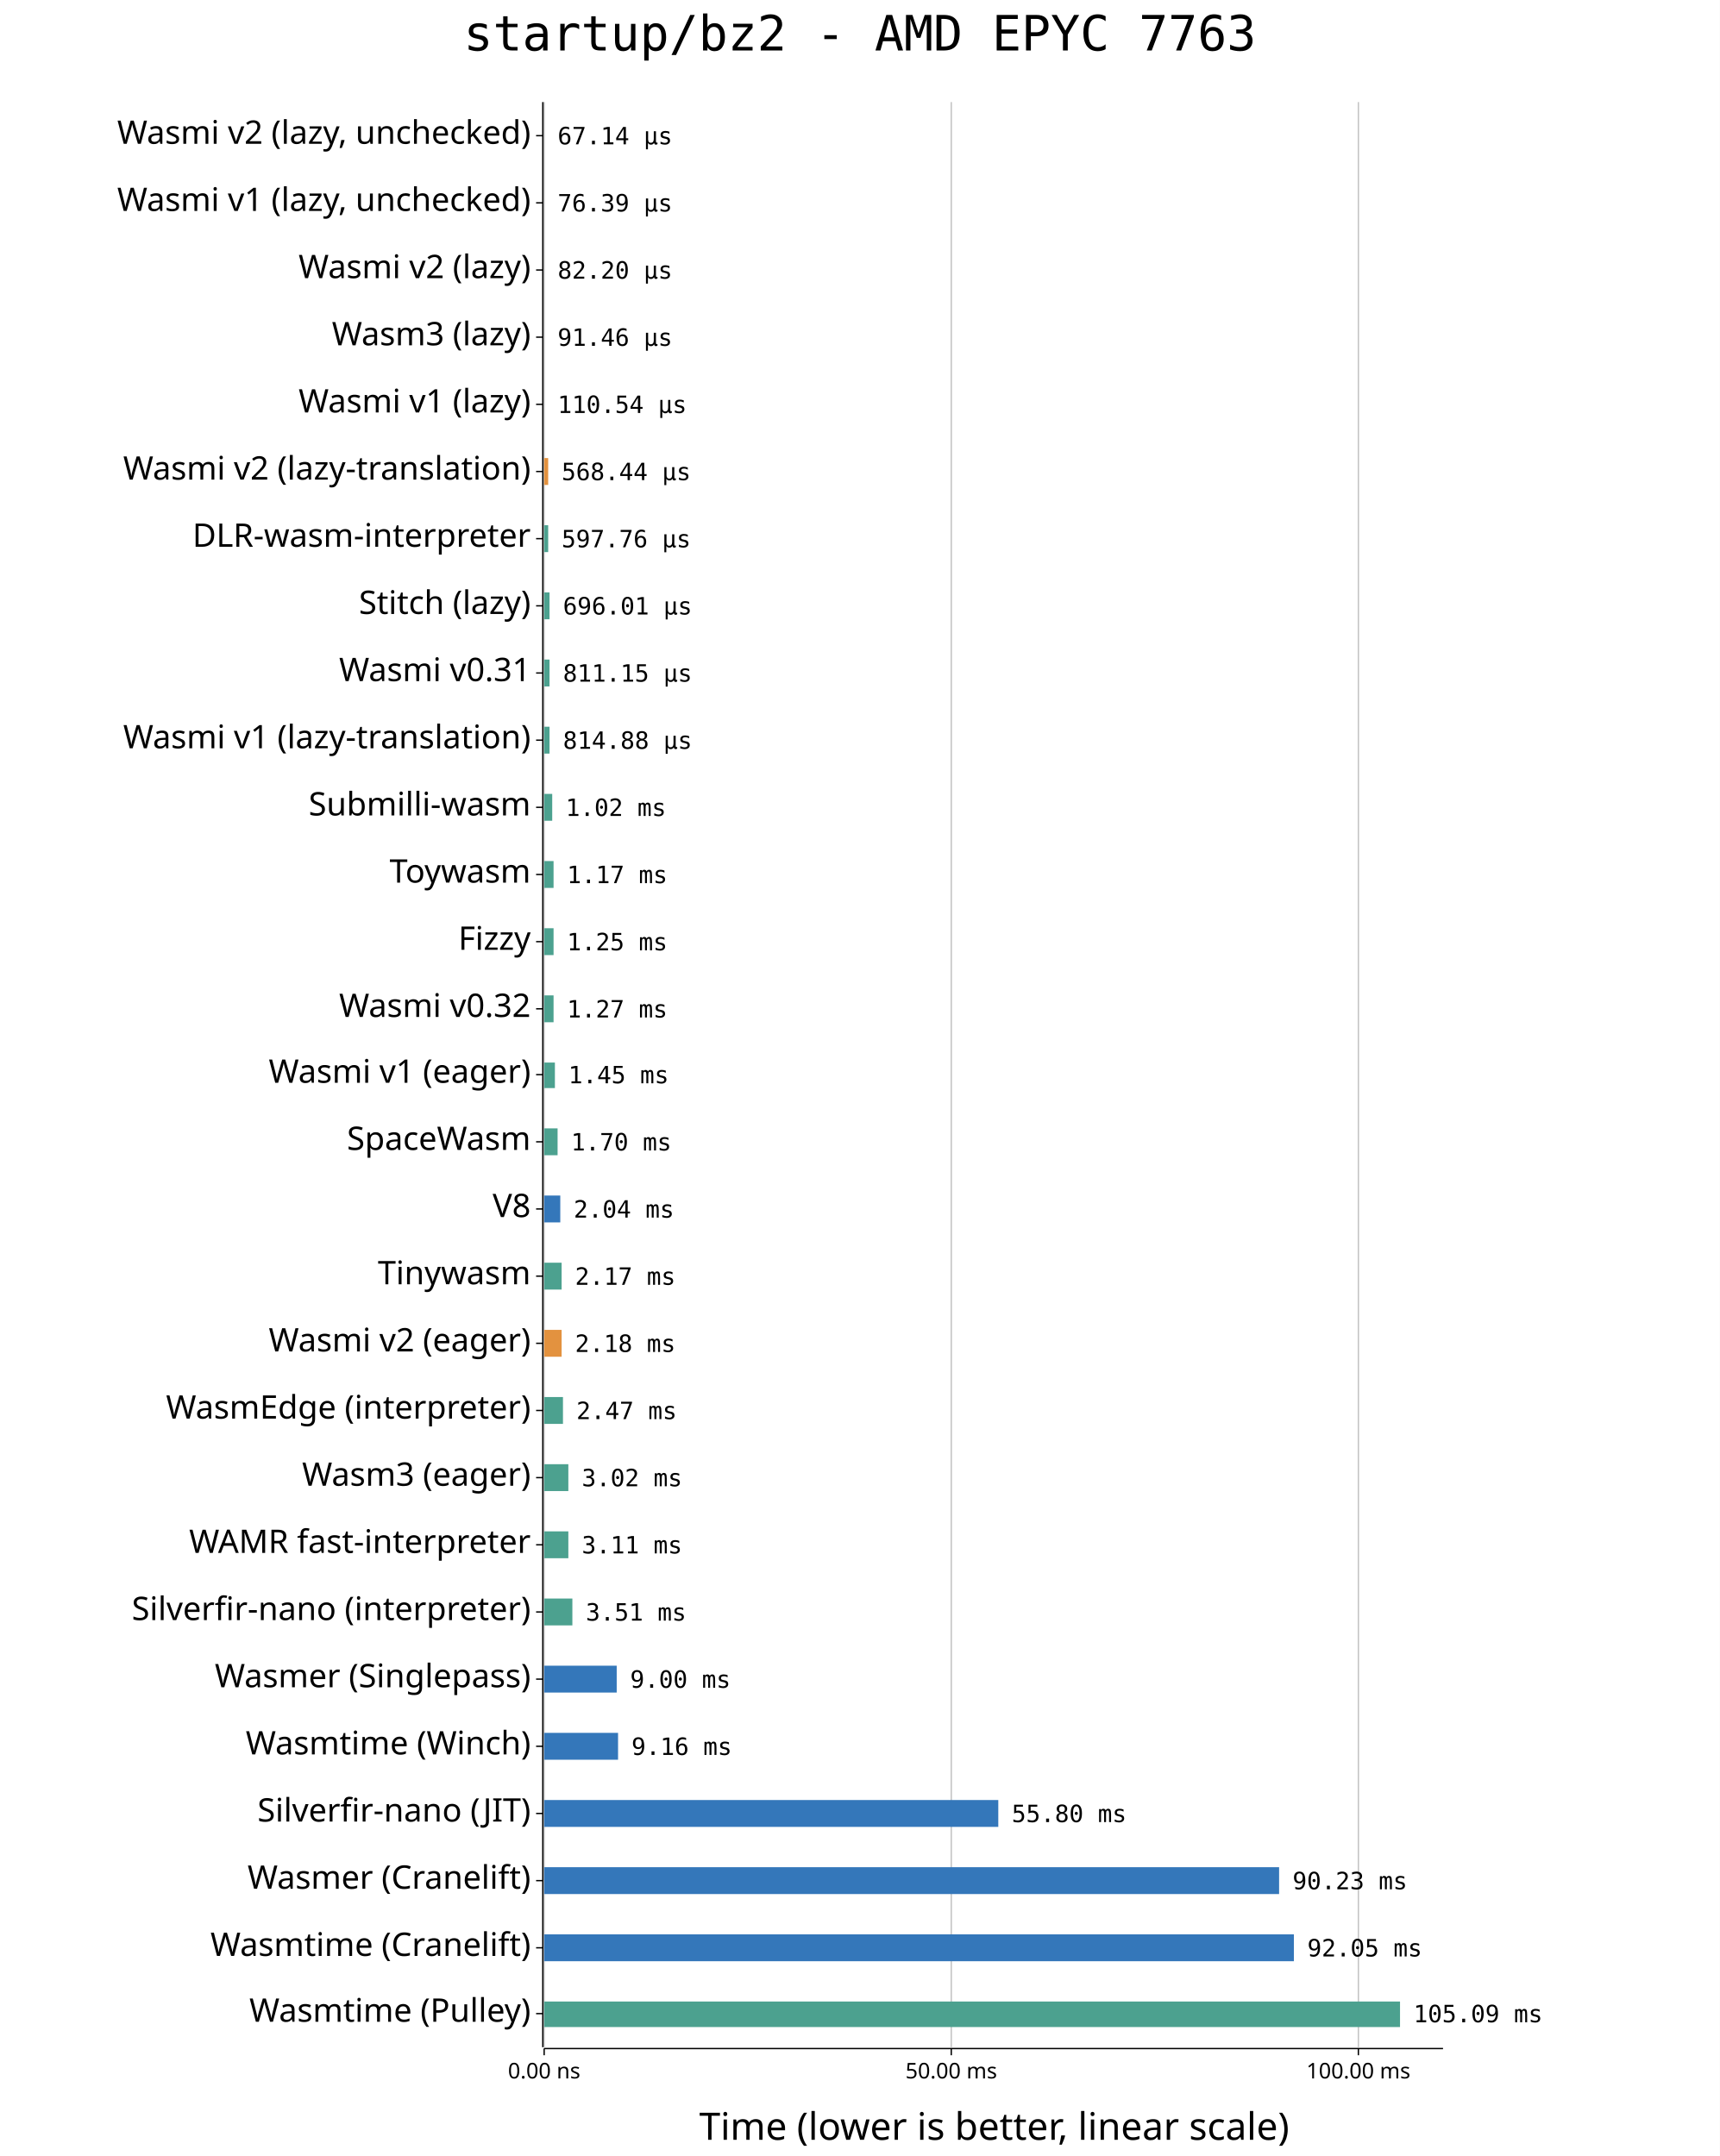
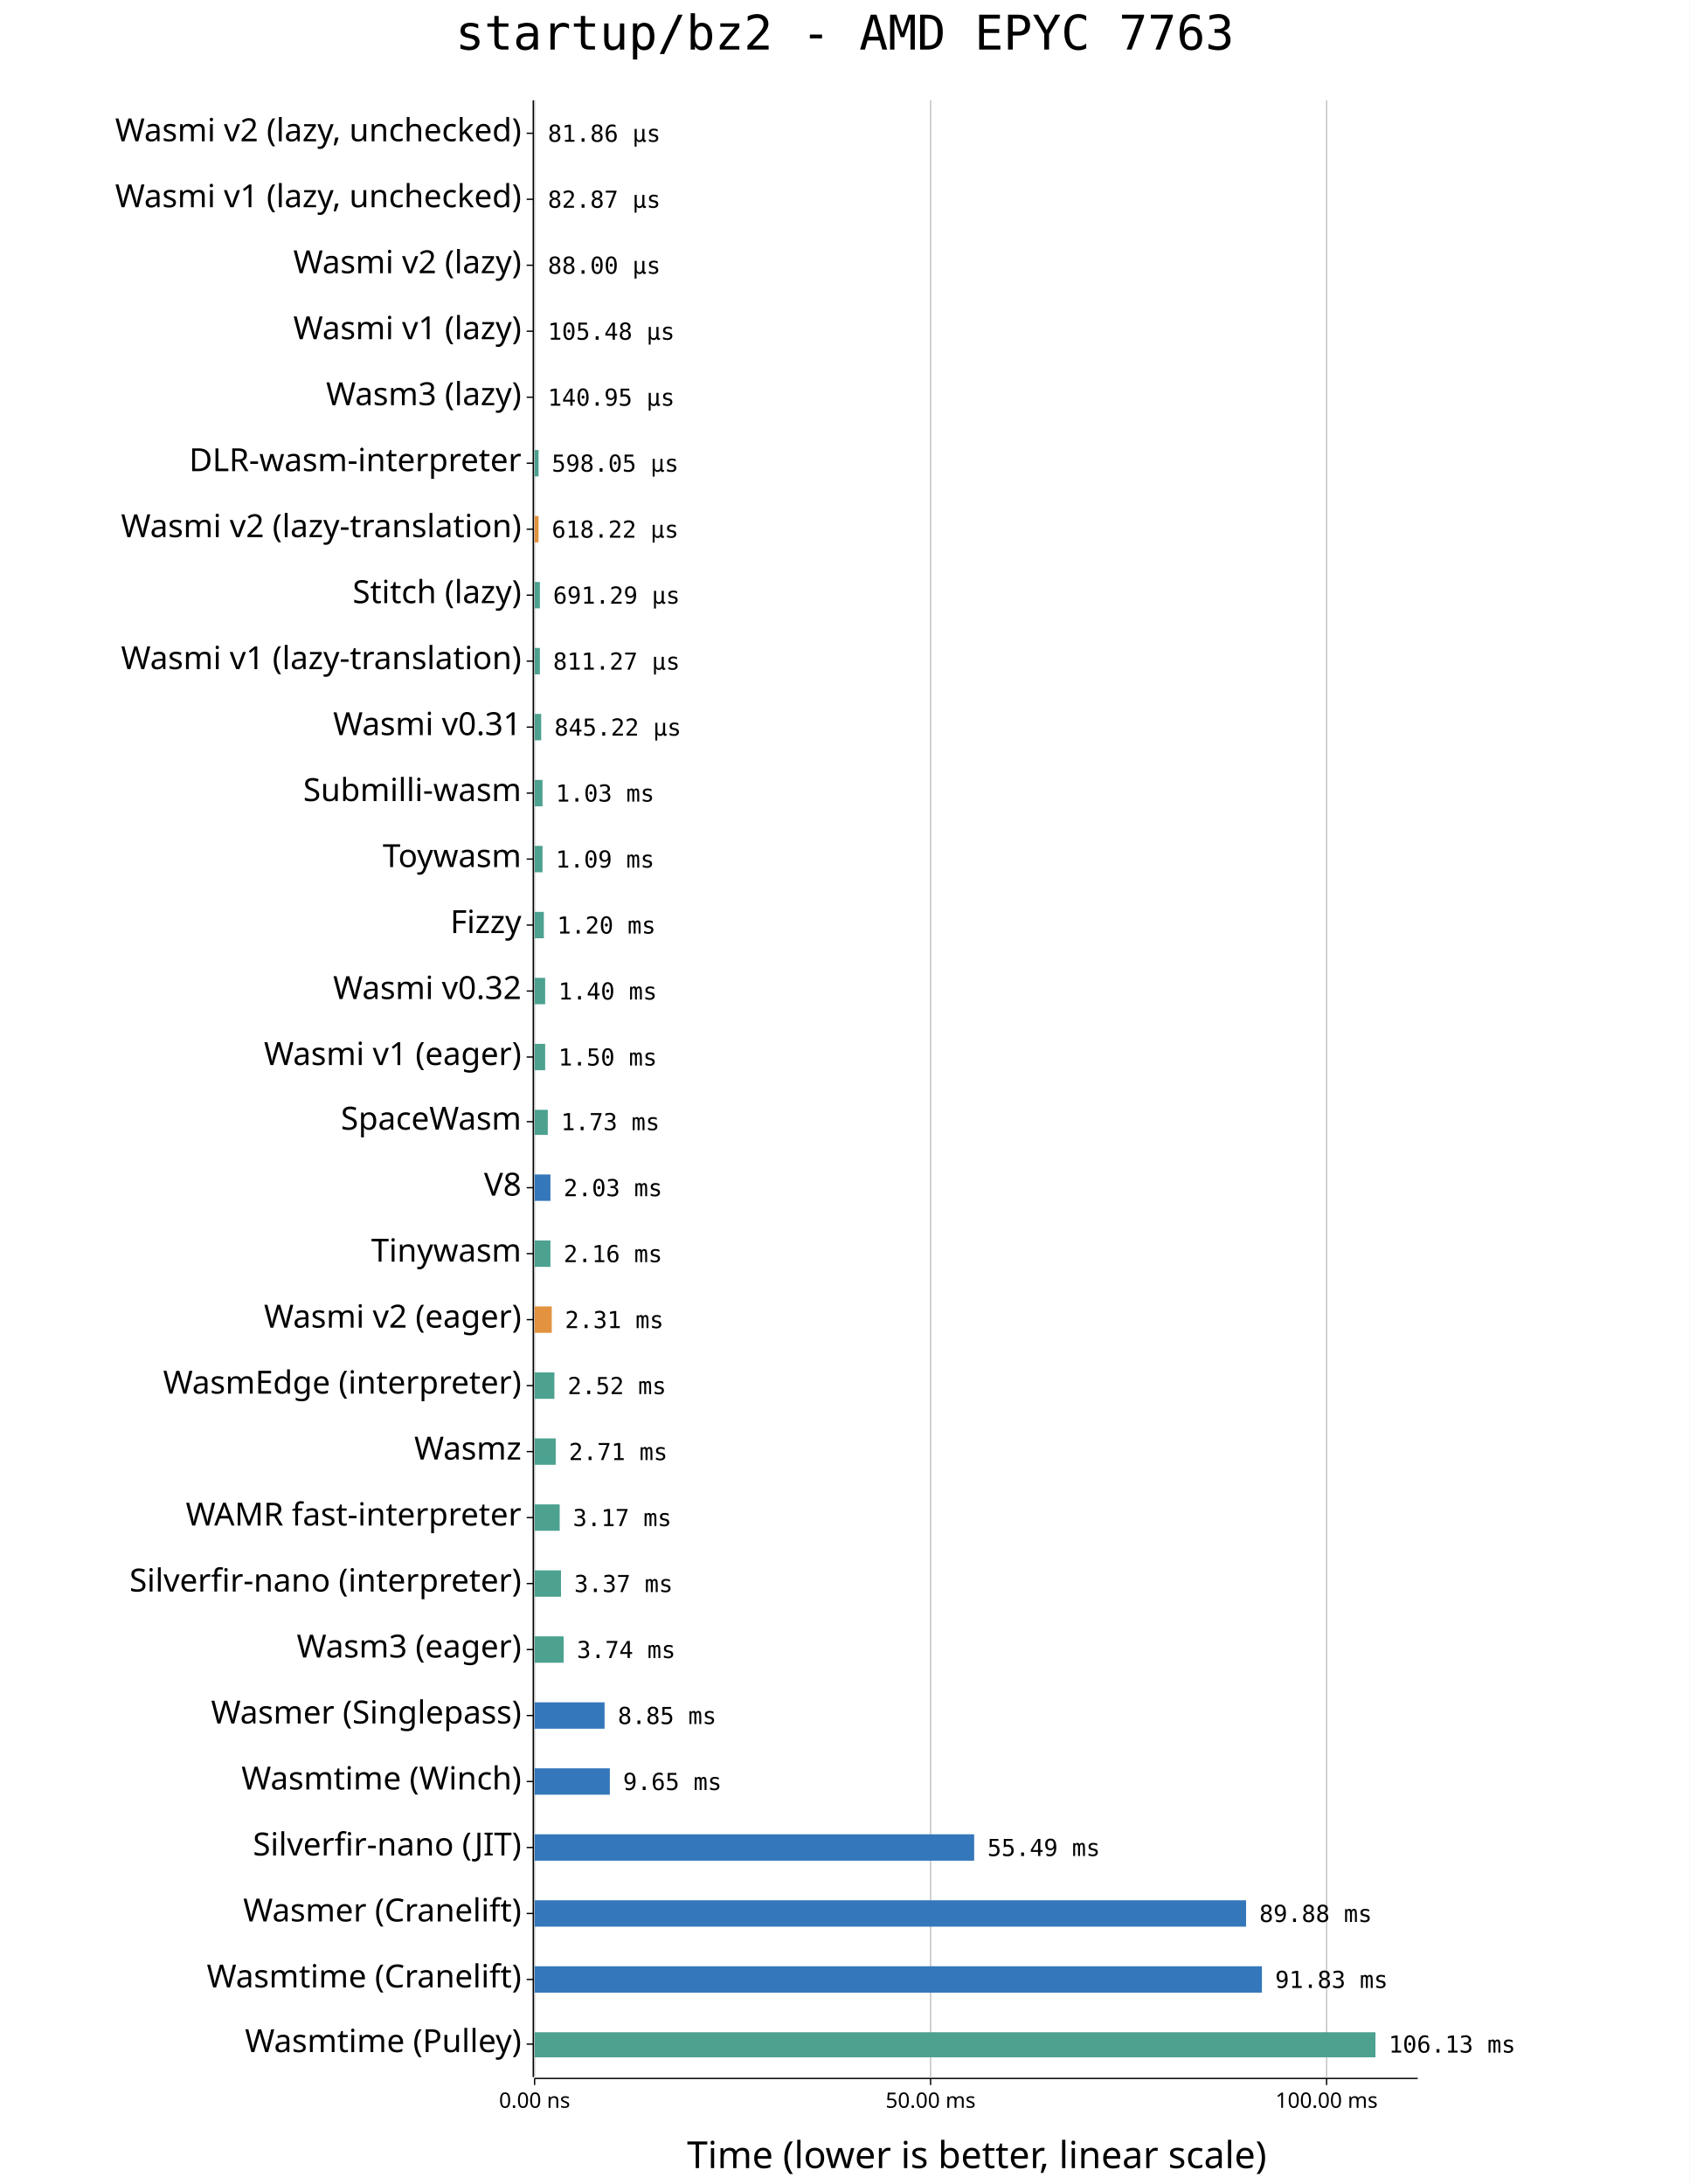
- <svg xmlns="http://www.w3.org/2000/svg" width="1280" height="1605" viewBox="0 0 1280 1605">
-   <rect x="0" y="0" width="1280" height="1605" opacity="1" fill="#FFFFFF" stroke="none" />
+ <svg xmlns="http://www.w3.org/2000/svg" width="1280" height="1655" viewBox="0 0 1280 1655">
+   <rect x="0" y="0" width="1280" height="1655" opacity="1" fill="#FFFFFF" stroke="none" />
  <text x="640" y="10" dy="0.76em" text-anchor="middle" font-family="monospace" font-size="36.29" opacity="1" fill="#000000">
startup/bz2 - AMD EPYC 7763
</text>
-   <line opacity="0.1" stroke="#000000" stroke-width="1" x1="405" y1="1524" x2="405" y2="76" />
-   <line opacity="0.1" stroke="#000000" stroke-width="1" x1="708" y1="1524" x2="708" y2="76" />
-   <line opacity="0.1" stroke="#000000" stroke-width="1" x1="1011" y1="1524" x2="1011" y2="76" />
-   <text x="5" y="800" dy="0.76em" text-anchor="middle" font-family="sans-serif" font-size="28.226" opacity="1" fill="#000000" transform="rotate(270, 5, 800)">
+   <line opacity="0.1" stroke="#000000" stroke-width="1" x1="405" y1="1574" x2="405" y2="76" />
+   <line opacity="0.1" stroke="#000000" stroke-width="1" x1="705" y1="1574" x2="705" y2="76" />
+   <line opacity="0.1" stroke="#000000" stroke-width="1" x1="1005" y1="1574" x2="1005" y2="76" />
+   <text x="5" y="825" dy="0.76em" text-anchor="middle" font-family="sans-serif" font-size="28.226" opacity="1" fill="#000000" transform="rotate(270, 5, 825)">

</text>
-   <text x="740" y="1600" dy="-0.5ex" text-anchor="middle" font-family="sans-serif" font-size="28.226" opacity="1" fill="#000000">
+   <text x="740" y="1650" dy="-0.5ex" text-anchor="middle" font-family="sans-serif" font-size="28.226" opacity="1" fill="#000000">
Time (lower is better, linear scale)
</text>
-   <line opacity="0.15" stroke="#000000" stroke-width="1" x1="405" y1="1524" x2="405" y2="76" />
-   <line opacity="0.15" stroke="#000000" stroke-width="1" x1="708" y1="1524" x2="708" y2="76" />
-   <line opacity="0.15" stroke="#000000" stroke-width="1" x1="1011" y1="1524" x2="1011" y2="76" />
-   <polyline fill="none" opacity="1" stroke="#000000" stroke-width="1" points="404,76 404,1524 " />
-   <text x="395" y="1499" dy="0.5ex" text-anchor="end" font-family="sans-serif" font-size="24.194" opacity="1" fill="#000000">
+   <line opacity="0.15" stroke="#000000" stroke-width="1" x1="405" y1="1574" x2="405" y2="76" />
+   <line opacity="0.15" stroke="#000000" stroke-width="1" x1="705" y1="1574" x2="705" y2="76" />
+   <line opacity="0.15" stroke="#000000" stroke-width="1" x1="1005" y1="1574" x2="1005" y2="76" />
+   <polyline fill="none" opacity="1" stroke="#000000" stroke-width="1" points="404,76 404,1574 " />
+   <text x="395" y="1549" dy="0.5ex" text-anchor="end" font-family="sans-serif" font-size="24.194" opacity="1" fill="#000000">
Wasmtime (Pulley)
</text>
-   <polyline fill="none" opacity="1" stroke="#000000" stroke-width="1" points="399,1499 404,1499 " />
+   <polyline fill="none" opacity="1" stroke="#000000" stroke-width="1" points="399,1549 404,1549 " />
+   <text x="395" y="1500" dy="0.5ex" text-anchor="end" font-family="sans-serif" font-size="24.194" opacity="1" fill="#000000">
+ Wasmtime (Cranelift)
+ </text>
+   <polyline fill="none" opacity="1" stroke="#000000" stroke-width="1" points="399,1500 404,1500 " />
  <text x="395" y="1450" dy="0.5ex" text-anchor="end" font-family="sans-serif" font-size="24.194" opacity="1" fill="#000000">
- Wasmtime (Cranelift)
+ Wasmer (Cranelift)
</text>
  <polyline fill="none" opacity="1" stroke="#000000" stroke-width="1" points="399,1450 404,1450 " />
  <text x="395" y="1400" dy="0.5ex" text-anchor="end" font-family="sans-serif" font-size="24.194" opacity="1" fill="#000000">
- Wasmer (Cranelift)
+ Silverfir-nano (JIT)
</text>
  <polyline fill="none" opacity="1" stroke="#000000" stroke-width="1" points="399,1400 404,1400 " />
  <text x="395" y="1350" dy="0.5ex" text-anchor="end" font-family="sans-serif" font-size="24.194" opacity="1" fill="#000000">
- Silverfir-nano (JIT)
+ Wasmtime (Winch)
</text>
  <polyline fill="none" opacity="1" stroke="#000000" stroke-width="1" points="399,1350 404,1350 " />
  <text x="395" y="1300" dy="0.5ex" text-anchor="end" font-family="sans-serif" font-size="24.194" opacity="1" fill="#000000">
- Wasmtime (Winch)
+ Wasmer (Singlepass)
</text>
  <polyline fill="none" opacity="1" stroke="#000000" stroke-width="1" points="399,1300 404,1300 " />
  <text x="395" y="1250" dy="0.5ex" text-anchor="end" font-family="sans-serif" font-size="24.194" opacity="1" fill="#000000">
- Wasmer (Singlepass)
+ Wasm3 (eager)
</text>
  <polyline fill="none" opacity="1" stroke="#000000" stroke-width="1" points="399,1250 404,1250 " />
  <text x="395" y="1200" dy="0.5ex" text-anchor="end" font-family="sans-serif" font-size="24.194" opacity="1" fill="#000000">
Silverfir-nano (interpreter)
</text>
  <polyline fill="none" opacity="1" stroke="#000000" stroke-width="1" points="399,1200 404,1200 " />
  <text x="395" y="1150" dy="0.5ex" text-anchor="end" font-family="sans-serif" font-size="24.194" opacity="1" fill="#000000">
WAMR fast-interpreter
</text>
  <polyline fill="none" opacity="1" stroke="#000000" stroke-width="1" points="399,1150 404,1150 " />
  <text x="395" y="1100" dy="0.5ex" text-anchor="end" font-family="sans-serif" font-size="24.194" opacity="1" fill="#000000">
- Wasm3 (eager)
+ Wasmz
</text>
  <polyline fill="none" opacity="1" stroke="#000000" stroke-width="1" points="399,1100 404,1100 " />
  <text x="395" y="1050" dy="0.5ex" text-anchor="end" font-family="sans-serif" font-size="24.194" opacity="1" fill="#000000">
WasmEdge (interpreter)
</text>
  <polyline fill="none" opacity="1" stroke="#000000" stroke-width="1" points="399,1050 404,1050 " />
  <text x="395" y="1000" dy="0.5ex" text-anchor="end" font-family="sans-serif" font-size="24.194" opacity="1" fill="#000000">
Wasmi v2 (eager)
</text>
  <polyline fill="none" opacity="1" stroke="#000000" stroke-width="1" points="399,1000 404,1000 " />
  <text x="395" y="950" dy="0.5ex" text-anchor="end" font-family="sans-serif" font-size="24.194" opacity="1" fill="#000000">
Tinywasm
</text>
  <polyline fill="none" opacity="1" stroke="#000000" stroke-width="1" points="399,950 404,950 " />
  <text x="395" y="900" dy="0.5ex" text-anchor="end" font-family="sans-serif" font-size="24.194" opacity="1" fill="#000000">
V8
</text>
  <polyline fill="none" opacity="1" stroke="#000000" stroke-width="1" points="399,900 404,900 " />
  <text x="395" y="850" dy="0.5ex" text-anchor="end" font-family="sans-serif" font-size="24.194" opacity="1" fill="#000000">
SpaceWasm
</text>
  <polyline fill="none" opacity="1" stroke="#000000" stroke-width="1" points="399,850 404,850 " />
-   <text x="395" y="800" dy="0.5ex" text-anchor="end" font-family="sans-serif" font-size="24.194" opacity="1" fill="#000000">
+   <text x="395" y="801" dy="0.5ex" text-anchor="end" font-family="sans-serif" font-size="24.194" opacity="1" fill="#000000">
Wasmi v1 (eager)
</text>
-   <polyline fill="none" opacity="1" stroke="#000000" stroke-width="1" points="399,800 404,800 " />
+   <polyline fill="none" opacity="1" stroke="#000000" stroke-width="1" points="399,801 404,801 " />
  <text x="395" y="751" dy="0.5ex" text-anchor="end" font-family="sans-serif" font-size="24.194" opacity="1" fill="#000000">
Wasmi v0.32
</text>
  <polyline fill="none" opacity="1" stroke="#000000" stroke-width="1" points="399,751 404,751 " />
  <text x="395" y="701" dy="0.5ex" text-anchor="end" font-family="sans-serif" font-size="24.194" opacity="1" fill="#000000">
Fizzy
</text>
  <polyline fill="none" opacity="1" stroke="#000000" stroke-width="1" points="399,701 404,701 " />
  <text x="395" y="651" dy="0.5ex" text-anchor="end" font-family="sans-serif" font-size="24.194" opacity="1" fill="#000000">
Toywasm
</text>
  <polyline fill="none" opacity="1" stroke="#000000" stroke-width="1" points="399,651 404,651 " />
  <text x="395" y="601" dy="0.5ex" text-anchor="end" font-family="sans-serif" font-size="24.194" opacity="1" fill="#000000">
Submilli-wasm
</text>
  <polyline fill="none" opacity="1" stroke="#000000" stroke-width="1" points="399,601 404,601 " />
  <text x="395" y="551" dy="0.5ex" text-anchor="end" font-family="sans-serif" font-size="24.194" opacity="1" fill="#000000">
- Wasmi v1 (lazy-translation)
+ Wasmi v0.31
</text>
  <polyline fill="none" opacity="1" stroke="#000000" stroke-width="1" points="399,551 404,551 " />
  <text x="395" y="501" dy="0.5ex" text-anchor="end" font-family="sans-serif" font-size="24.194" opacity="1" fill="#000000">
- Wasmi v0.31
+ Wasmi v1 (lazy-translation)
</text>
  <polyline fill="none" opacity="1" stroke="#000000" stroke-width="1" points="399,501 404,501 " />
  <text x="395" y="451" dy="0.5ex" text-anchor="end" font-family="sans-serif" font-size="24.194" opacity="1" fill="#000000">
Stitch (lazy)
</text>
  <polyline fill="none" opacity="1" stroke="#000000" stroke-width="1" points="399,451 404,451 " />
  <text x="395" y="401" dy="0.5ex" text-anchor="end" font-family="sans-serif" font-size="24.194" opacity="1" fill="#000000">
- DLR-wasm-interpreter
+ Wasmi v2 (lazy-translation)
</text>
  <polyline fill="none" opacity="1" stroke="#000000" stroke-width="1" points="399,401 404,401 " />
  <text x="395" y="351" dy="0.5ex" text-anchor="end" font-family="sans-serif" font-size="24.194" opacity="1" fill="#000000">
- Wasmi v2 (lazy-translation)
+ DLR-wasm-interpreter
</text>
  <polyline fill="none" opacity="1" stroke="#000000" stroke-width="1" points="399,351 404,351 " />
  <text x="395" y="301" dy="0.5ex" text-anchor="end" font-family="sans-serif" font-size="24.194" opacity="1" fill="#000000">
- Wasmi v1 (lazy)
+ Wasm3 (lazy)
</text>
  <polyline fill="none" opacity="1" stroke="#000000" stroke-width="1" points="399,301 404,301 " />
  <text x="395" y="251" dy="0.5ex" text-anchor="end" font-family="sans-serif" font-size="24.194" opacity="1" fill="#000000">
- Wasm3 (lazy)
+ Wasmi v1 (lazy)
</text>
  <polyline fill="none" opacity="1" stroke="#000000" stroke-width="1" points="399,251 404,251 " />
  <text x="395" y="201" dy="0.5ex" text-anchor="end" font-family="sans-serif" font-size="24.194" opacity="1" fill="#000000">
Wasmi v2 (lazy)
</text>
  <polyline fill="none" opacity="1" stroke="#000000" stroke-width="1" points="399,201 404,201 " />
  <text x="395" y="151" dy="0.5ex" text-anchor="end" font-family="sans-serif" font-size="24.194" opacity="1" fill="#000000">
Wasmi v1 (lazy, unchecked)
</text>
  <polyline fill="none" opacity="1" stroke="#000000" stroke-width="1" points="399,151 404,151 " />
  <text x="395" y="101" dy="0.5ex" text-anchor="end" font-family="sans-serif" font-size="24.194" opacity="1" fill="#000000">
Wasmi v2 (lazy, unchecked)
</text>
  <polyline fill="none" opacity="1" stroke="#000000" stroke-width="1" points="399,101 404,101 " />
-   <polyline fill="none" opacity="1" stroke="#000000" stroke-width="1" points="405,1525 1074,1525 " />
-   <text x="405" y="1535" dy="0.76em" text-anchor="middle" font-family="sans-serif" font-size="16.129" opacity="1" fill="#000000">
+   <polyline fill="none" opacity="1" stroke="#000000" stroke-width="1" points="405,1575 1074,1575 " />
+   <text x="405" y="1585" dy="0.76em" text-anchor="middle" font-family="sans-serif" font-size="16.129" opacity="1" fill="#000000">
0.00 ns
</text>
-   <polyline fill="none" opacity="1" stroke="#000000" stroke-width="1" points="405,1525 405,1530 " />
-   <text x="708" y="1535" dy="0.76em" text-anchor="middle" font-family="sans-serif" font-size="16.129" opacity="1" fill="#000000">
+   <polyline fill="none" opacity="1" stroke="#000000" stroke-width="1" points="405,1575 405,1580 " />
+   <text x="705" y="1585" dy="0.76em" text-anchor="middle" font-family="sans-serif" font-size="16.129" opacity="1" fill="#000000">
50.00 ms
</text>
-   <polyline fill="none" opacity="1" stroke="#000000" stroke-width="1" points="708,1525 708,1530 " />
-   <text x="1011" y="1535" dy="0.76em" text-anchor="middle" font-family="sans-serif" font-size="16.129" opacity="1" fill="#000000">
+   <polyline fill="none" opacity="1" stroke="#000000" stroke-width="1" points="705,1575 705,1580 " />
+   <text x="1005" y="1585" dy="0.76em" text-anchor="middle" font-family="sans-serif" font-size="16.129" opacity="1" fill="#000000">
100.00 ms
</text>
-   <polyline fill="none" opacity="1" stroke="#000000" stroke-width="1" points="1011,1525 1011,1530 " />
-   <rect x="405" y="791" width="8" height="19" opacity="1" fill="#4CA18F" stroke="none" />
+   <polyline fill="none" opacity="1" stroke="#000000" stroke-width="1" points="1005,1575 1005,1580 " />
+   <rect x="405" y="791" width="8" height="20" opacity="1" fill="#4CA18F" stroke="none" />
+   <rect x="405" y="441" width="4" height="20" opacity="1" fill="#4CA18F" stroke="none" />
+   <rect x="405" y="1140" width="19" height="20" opacity="1" fill="#4CA18F" stroke="none" />
+   <rect x="405" y="1540" width="637" height="19" opacity="1" fill="#4CA18F" stroke="none" />
+   <rect x="405" y="1240" width="22" height="20" opacity="1" fill="#4CA18F" stroke="none" />
+   <rect x="405" y="1190" width="20" height="20" opacity="1" fill="#4CA18F" stroke="none" />
+   <rect x="405" y="291" width="0" height="20" opacity="1" fill="#4CA18F" stroke="none" />
+   <rect x="405" y="1490" width="551" height="20" opacity="1" fill="#3477BA" stroke="none" />
+   <rect x="405" y="1340" width="57" height="20" opacity="1" fill="#3477BA" stroke="none" />
+   <rect x="405" y="990" width="13" height="20" opacity="1" fill="#E3923F" stroke="none" />
+   <rect x="405" y="1040" width="15" height="20" opacity="1" fill="#4CA18F" stroke="none" />
+   <rect x="405" y="141" width="0" height="20" opacity="1" fill="#4CA18F" stroke="none" />
+   <rect x="405" y="1290" width="53" height="20" opacity="1" fill="#3477BA" stroke="none" />
+   <rect x="405" y="1090" width="16" height="20" opacity="1" fill="#4CA18F" stroke="none" />
+   <rect x="405" y="641" width="6" height="20" opacity="1" fill="#4CA18F" stroke="none" />
+   <rect x="405" y="591" width="6" height="20" opacity="1" fill="#4CA18F" stroke="none" />
+   <rect x="405" y="341" width="3" height="20" opacity="1" fill="#4CA18F" stroke="none" />
  <rect x="405" y="91" width="0" height="20" opacity="1" fill="#E3923F" stroke="none" />
-   <rect x="405" y="1240" width="54" height="20" opacity="1" fill="#3477BA" stroke="none" />
-   <rect x="405" y="1090" width="18" height="20" opacity="1" fill="#4CA18F" stroke="none" />
-   <rect x="405" y="341" width="3" height="20" opacity="1" fill="#E3923F" stroke="none" />
-   <rect x="405" y="1490" width="637" height="19" opacity="1" fill="#4CA18F" stroke="none" />
+   <rect x="405" y="491" width="4" height="20" opacity="1" fill="#4CA18F" stroke="none" />
+   <rect x="405" y="391" width="3" height="20" opacity="1" fill="#E3923F" stroke="none" />
+   <rect x="405" y="741" width="8" height="20" opacity="1" fill="#4CA18F" stroke="none" />
+   <rect x="405" y="890" width="12" height="20" opacity="1" fill="#3477BA" stroke="none" />
+   <rect x="405" y="841" width="10" height="19" opacity="1" fill="#4CA18F" stroke="none" />
+   <rect x="405" y="541" width="5" height="20" opacity="1" fill="#4CA18F" stroke="none" />
+   <rect x="405" y="241" width="0" height="20" opacity="1" fill="#4CA18F" stroke="none" />
+   <rect x="405" y="940" width="12" height="20" opacity="1" fill="#4CA18F" stroke="none" />
  <rect x="405" y="691" width="7" height="20" opacity="1" fill="#4CA18F" stroke="none" />
-   <rect x="405" y="541" width="4" height="20" opacity="1" fill="#4CA18F" stroke="none" />
-   <rect x="405" y="1190" width="21" height="20" opacity="1" fill="#4CA18F" stroke="none" />
-   <rect x="405" y="1440" width="558" height="20" opacity="1" fill="#3477BA" stroke="none" />
-   <rect x="405" y="441" width="4" height="20" opacity="1" fill="#4CA18F" stroke="none" />
-   <rect x="405" y="291" width="0" height="20" opacity="1" fill="#4CA18F" stroke="none" />
-   <rect x="405" y="591" width="6" height="20" opacity="1" fill="#4CA18F" stroke="none" />
-   <rect x="405" y="840" width="10" height="20" opacity="1" fill="#4CA18F" stroke="none" />
-   <rect x="405" y="940" width="13" height="20" opacity="1" fill="#4CA18F" stroke="none" />
-   <rect x="405" y="1340" width="338" height="20" opacity="1" fill="#3477BA" stroke="none" />
-   <rect x="405" y="741" width="7" height="20" opacity="1" fill="#4CA18F" stroke="none" />
-   <rect x="405" y="1140" width="18" height="20" opacity="1" fill="#4CA18F" stroke="none" />
-   <rect x="405" y="641" width="7" height="20" opacity="1" fill="#4CA18F" stroke="none" />
-   <rect x="405" y="1040" width="14" height="20" opacity="1" fill="#4CA18F" stroke="none" />
-   <rect x="405" y="1290" width="55" height="20" opacity="1" fill="#3477BA" stroke="none" />
-   <rect x="405" y="141" width="0" height="20" opacity="1" fill="#4CA18F" stroke="none" />
  <rect x="405" y="191" width="0" height="20" opacity="1" fill="#E3923F" stroke="none" />
-   <rect x="405" y="391" width="3" height="20" opacity="1" fill="#4CA18F" stroke="none" />
-   <rect x="405" y="241" width="0" height="20" opacity="1" fill="#4CA18F" stroke="none" />
-   <rect x="405" y="890" width="12" height="20" opacity="1" fill="#3477BA" stroke="none" />
-   <rect x="405" y="990" width="13" height="20" opacity="1" fill="#E3923F" stroke="none" />
-   <rect x="405" y="491" width="4" height="20" opacity="1" fill="#4CA18F" stroke="none" />
-   <rect x="405" y="1390" width="547" height="20" opacity="1" fill="#3477BA" stroke="none" />
-   <text x="1052" y="1501" dy="0.5ex" text-anchor="start" font-family="monospace" font-size="17.742" opacity="1" fill="#000000">
- 105.09 ms
- </text>
-   <text x="973" y="1452" dy="0.5ex" text-anchor="start" font-family="monospace" font-size="17.742" opacity="1" fill="#000000">
- 92.05 ms
- </text>
-   <text x="962" y="1402" dy="0.5ex" text-anchor="start" font-family="monospace" font-size="17.742" opacity="1" fill="#000000">
- 90.23 ms
- </text>
-   <text x="753" y="1352" dy="0.5ex" text-anchor="start" font-family="monospace" font-size="17.742" opacity="1" fill="#000000">
- 55.80 ms
- </text>
-   <text x="470" y="1302" dy="0.5ex" text-anchor="start" font-family="monospace" font-size="17.742" opacity="1" fill="#000000">
- 9.16 ms
- </text>
-   <text x="469" y="1252" dy="0.5ex" text-anchor="start" font-family="monospace" font-size="17.742" opacity="1" fill="#000000">
- 9.00 ms
- </text>
-   <text x="436" y="1202" dy="0.5ex" text-anchor="start" font-family="monospace" font-size="17.742" opacity="1" fill="#000000">
- 3.51 ms
- </text>
-   <text x="433" y="1152" dy="0.5ex" text-anchor="start" font-family="monospace" font-size="17.742" opacity="1" fill="#000000">
- 3.11 ms
- </text>
-   <text x="433" y="1102" dy="0.5ex" text-anchor="start" font-family="monospace" font-size="17.742" opacity="1" fill="#000000">
- 3.02 ms
- </text>
-   <text x="429" y="1052" dy="0.5ex" text-anchor="start" font-family="monospace" font-size="17.742" opacity="1" fill="#000000">
- 2.47 ms
+   <rect x="405" y="1390" width="333" height="20" opacity="1" fill="#3477BA" stroke="none" />
+   <rect x="405" y="1440" width="539" height="20" opacity="1" fill="#3477BA" stroke="none" />
+   <text x="1052" y="1551" dy="0.5ex" text-anchor="start" font-family="monospace" font-size="17.742" opacity="1" fill="#000000">
+ 106.13 ms
+ </text>
+   <text x="966" y="1502" dy="0.5ex" text-anchor="start" font-family="monospace" font-size="17.742" opacity="1" fill="#000000">
+ 91.83 ms
+ </text>
+   <text x="954" y="1452" dy="0.5ex" text-anchor="start" font-family="monospace" font-size="17.742" opacity="1" fill="#000000">
+ 89.88 ms
+ </text>
+   <text x="748" y="1402" dy="0.5ex" text-anchor="start" font-family="monospace" font-size="17.742" opacity="1" fill="#000000">
+ 55.49 ms
+ </text>
+   <text x="472" y="1352" dy="0.5ex" text-anchor="start" font-family="monospace" font-size="17.742" opacity="1" fill="#000000">
+ 9.65 ms
+ </text>
+   <text x="468" y="1302" dy="0.5ex" text-anchor="start" font-family="monospace" font-size="17.742" opacity="1" fill="#000000">
+ 8.85 ms
+ </text>
+   <text x="437" y="1252" dy="0.5ex" text-anchor="start" font-family="monospace" font-size="17.742" opacity="1" fill="#000000">
+ 3.74 ms
+ </text>
+   <text x="435" y="1202" dy="0.5ex" text-anchor="start" font-family="monospace" font-size="17.742" opacity="1" fill="#000000">
+ 3.37 ms
+ </text>
+   <text x="434" y="1152" dy="0.5ex" text-anchor="start" font-family="monospace" font-size="17.742" opacity="1" fill="#000000">
+ 3.17 ms
+ </text>
+   <text x="431" y="1102" dy="0.5ex" text-anchor="start" font-family="monospace" font-size="17.742" opacity="1" fill="#000000">
+ 2.71 ms
+ </text>
+   <text x="430" y="1052" dy="0.5ex" text-anchor="start" font-family="monospace" font-size="17.742" opacity="1" fill="#000000">
+ 2.52 ms
</text>
  <text x="428" y="1002" dy="0.5ex" text-anchor="start" font-family="monospace" font-size="17.742" opacity="1" fill="#000000">
- 2.18 ms
- </text>
-   <text x="428" y="952" dy="0.5ex" text-anchor="start" font-family="monospace" font-size="17.742" opacity="1" fill="#000000">
- 2.17 ms
+ 2.31 ms
+ </text>
+   <text x="427" y="952" dy="0.5ex" text-anchor="start" font-family="monospace" font-size="17.742" opacity="1" fill="#000000">
+ 2.16 ms
</text>
  <text x="427" y="902" dy="0.5ex" text-anchor="start" font-family="monospace" font-size="17.742" opacity="1" fill="#000000">
- 2.04 ms
+ 2.03 ms
</text>
  <text x="425" y="852" dy="0.5ex" text-anchor="start" font-family="monospace" font-size="17.742" opacity="1" fill="#000000">
- 1.70 ms
- </text>
-   <text x="423" y="802" dy="0.5ex" text-anchor="start" font-family="monospace" font-size="17.742" opacity="1" fill="#000000">
- 1.45 ms
- </text>
-   <text x="422" y="753" dy="0.5ex" text-anchor="start" font-family="monospace" font-size="17.742" opacity="1" fill="#000000">
- 1.27 ms
+ 1.73 ms
+ </text>
+   <text x="423" y="803" dy="0.5ex" text-anchor="start" font-family="monospace" font-size="17.742" opacity="1" fill="#000000">
+ 1.50 ms
+ </text>
+   <text x="423" y="753" dy="0.5ex" text-anchor="start" font-family="monospace" font-size="17.742" opacity="1" fill="#000000">
+ 1.40 ms
</text>
  <text x="422" y="703" dy="0.5ex" text-anchor="start" font-family="monospace" font-size="17.742" opacity="1" fill="#000000">
- 1.25 ms
- </text>
-   <text x="422" y="653" dy="0.5ex" text-anchor="start" font-family="monospace" font-size="17.742" opacity="1" fill="#000000">
- 1.17 ms
+ 1.20 ms
+ </text>
+   <text x="421" y="653" dy="0.5ex" text-anchor="start" font-family="monospace" font-size="17.742" opacity="1" fill="#000000">
+ 1.09 ms
</text>
  <text x="421" y="603" dy="0.5ex" text-anchor="start" font-family="monospace" font-size="17.742" opacity="1" fill="#000000">
- 1.02 ms
- </text>
-   <text x="419" y="553" dy="0.5ex" text-anchor="start" font-family="monospace" font-size="17.742" opacity="1" fill="#000000">
- 814.88 µs
+ 1.03 ms
+ </text>
+   <text x="420" y="553" dy="0.5ex" text-anchor="start" font-family="monospace" font-size="17.742" opacity="1" fill="#000000">
+ 845.22 µs
</text>
  <text x="419" y="503" dy="0.5ex" text-anchor="start" font-family="monospace" font-size="17.742" opacity="1" fill="#000000">
- 811.15 µs
+ 811.27 µs
</text>
  <text x="419" y="453" dy="0.5ex" text-anchor="start" font-family="monospace" font-size="17.742" opacity="1" fill="#000000">
- 696.01 µs
+ 691.29 µs
</text>
  <text x="418" y="403" dy="0.5ex" text-anchor="start" font-family="monospace" font-size="17.742" opacity="1" fill="#000000">
- 597.76 µs
+ 618.22 µs
</text>
  <text x="418" y="353" dy="0.5ex" text-anchor="start" font-family="monospace" font-size="17.742" opacity="1" fill="#000000">
- 568.44 µs
+ 598.05 µs
</text>
  <text x="415" y="303" dy="0.5ex" text-anchor="start" font-family="monospace" font-size="17.742" opacity="1" fill="#000000">
- 110.54 µs
+ 140.95 µs
</text>
  <text x="415" y="253" dy="0.5ex" text-anchor="start" font-family="monospace" font-size="17.742" opacity="1" fill="#000000">
- 91.46 µs
+ 105.48 µs
</text>
  <text x="415" y="203" dy="0.5ex" text-anchor="start" font-family="monospace" font-size="17.742" opacity="1" fill="#000000">
- 82.20 µs
+ 88.00 µs
</text>
  <text x="415" y="153" dy="0.5ex" text-anchor="start" font-family="monospace" font-size="17.742" opacity="1" fill="#000000">
- 76.39 µs
+ 82.87 µs
</text>
  <text x="415" y="103" dy="0.5ex" text-anchor="start" font-family="monospace" font-size="17.742" opacity="1" fill="#000000">
- 67.14 µs
+ 81.86 µs
</text>
</svg>
